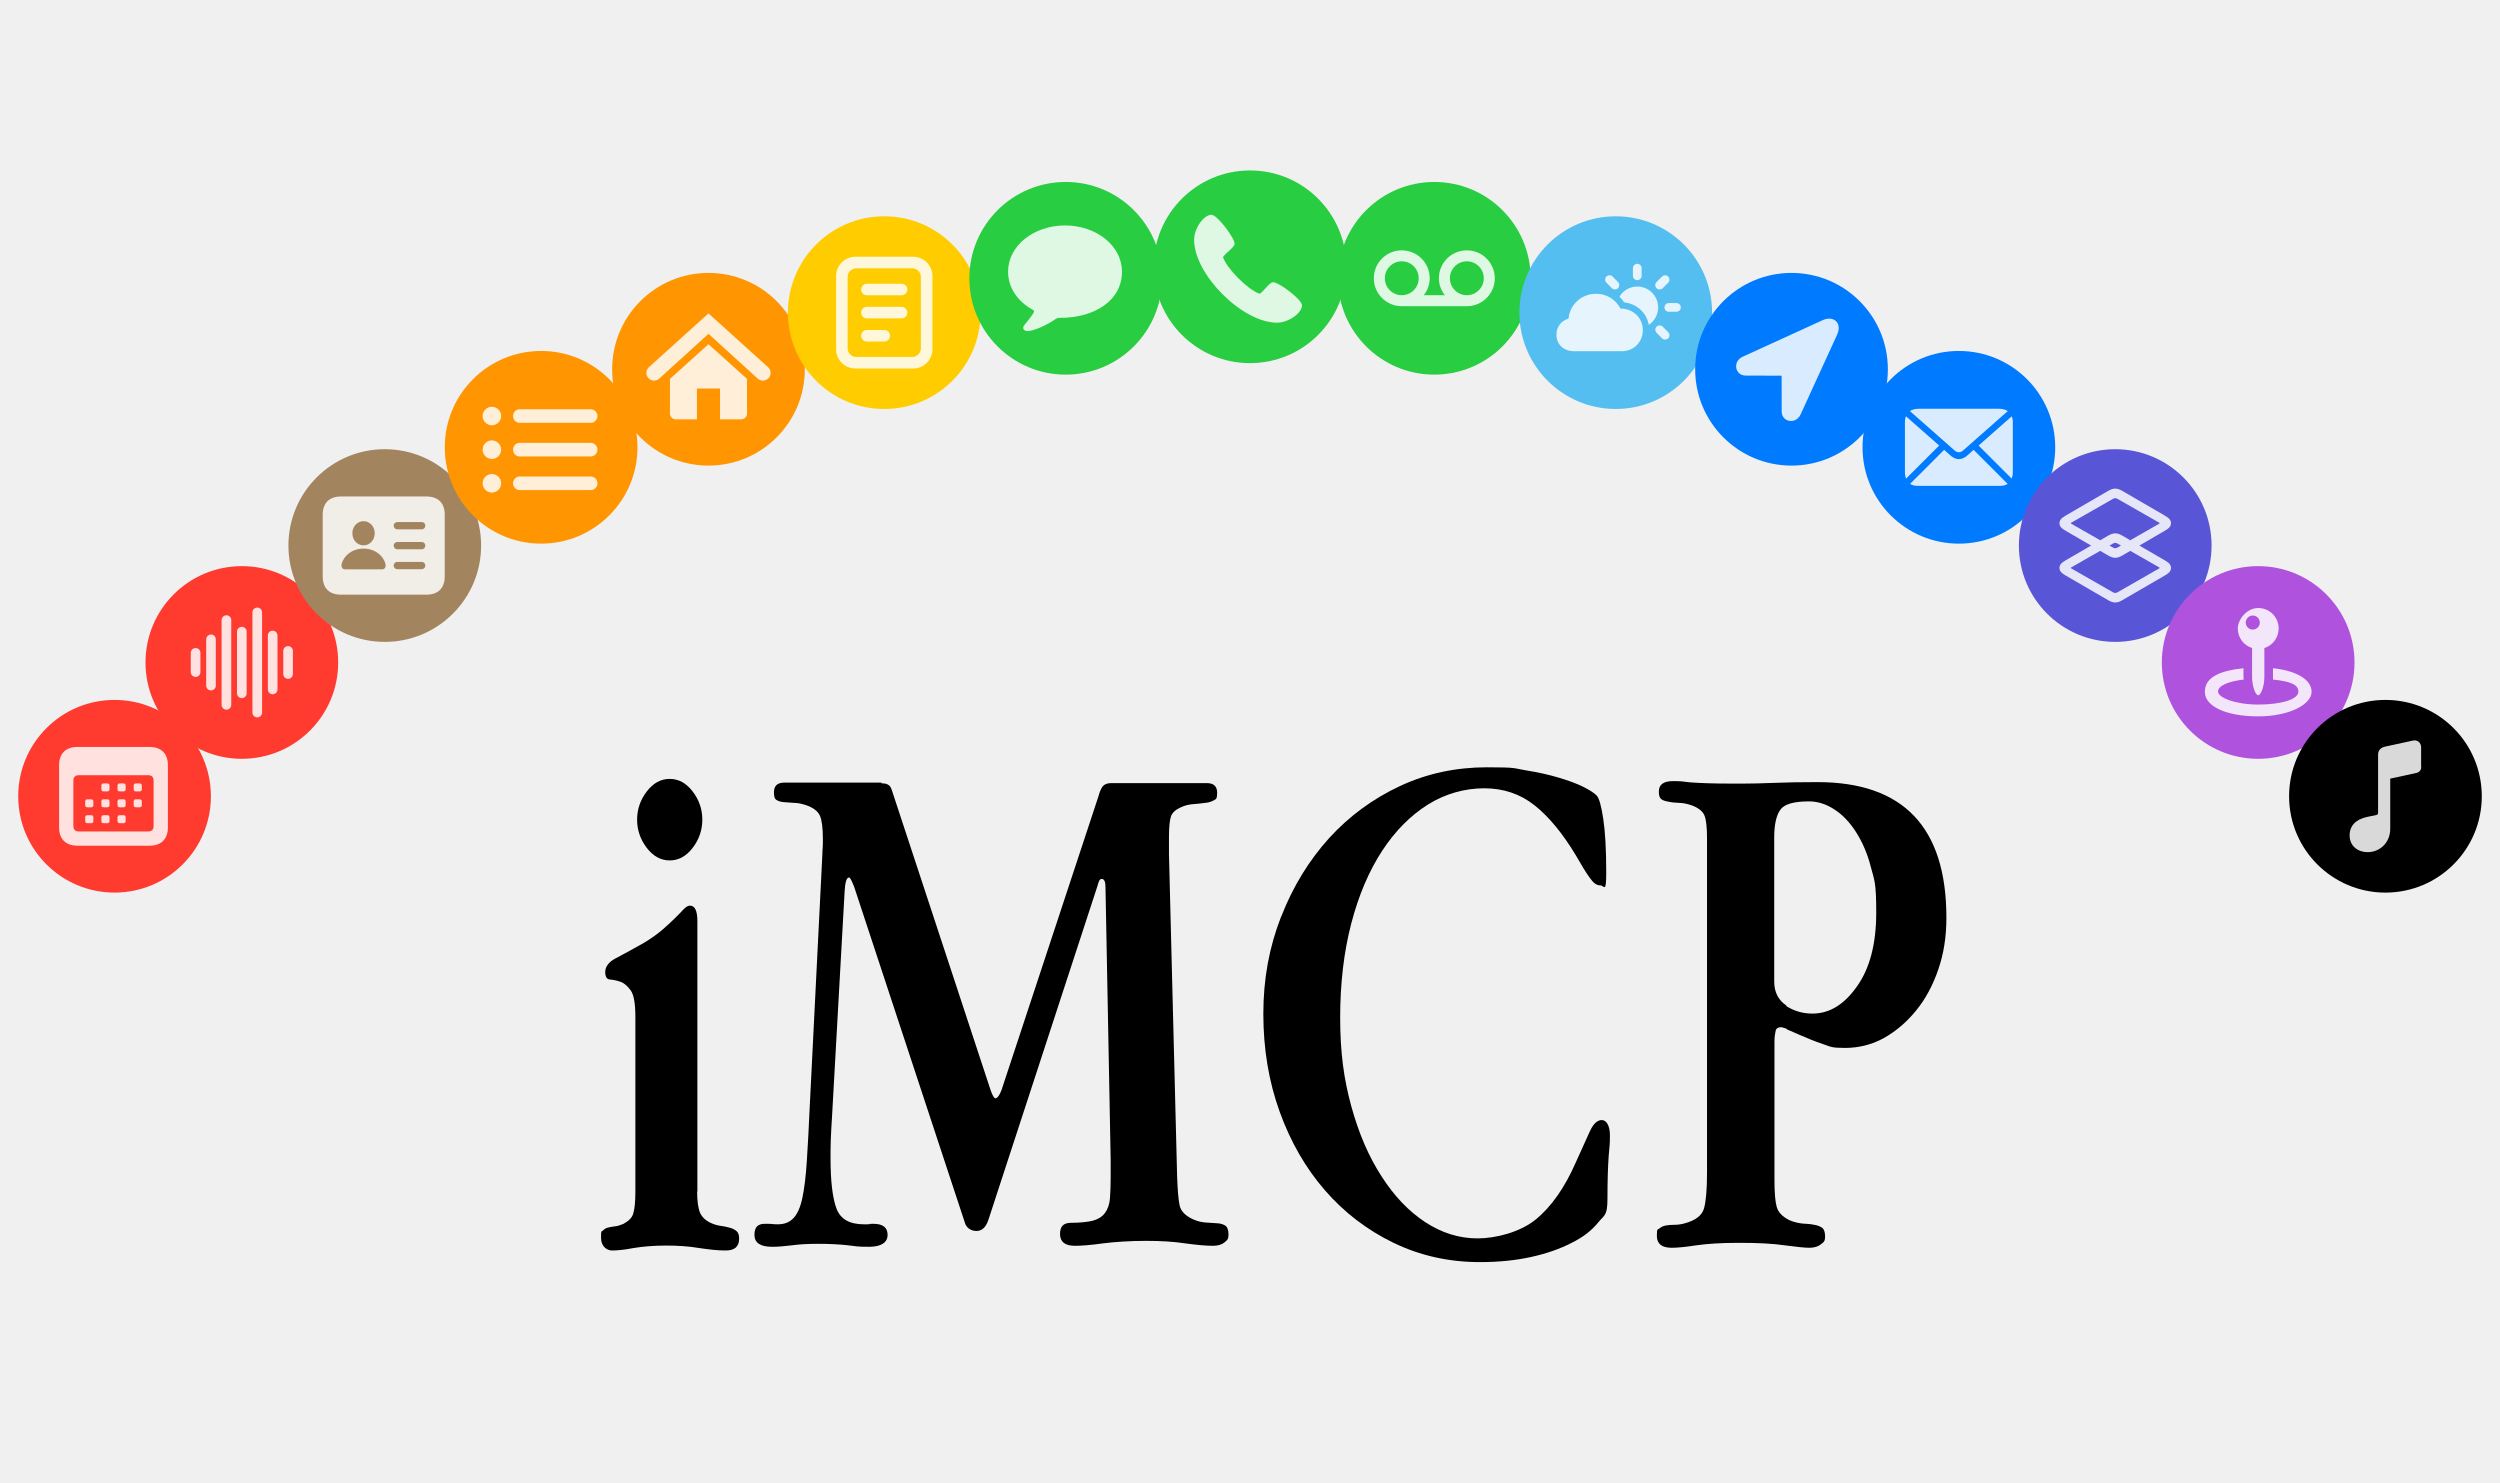
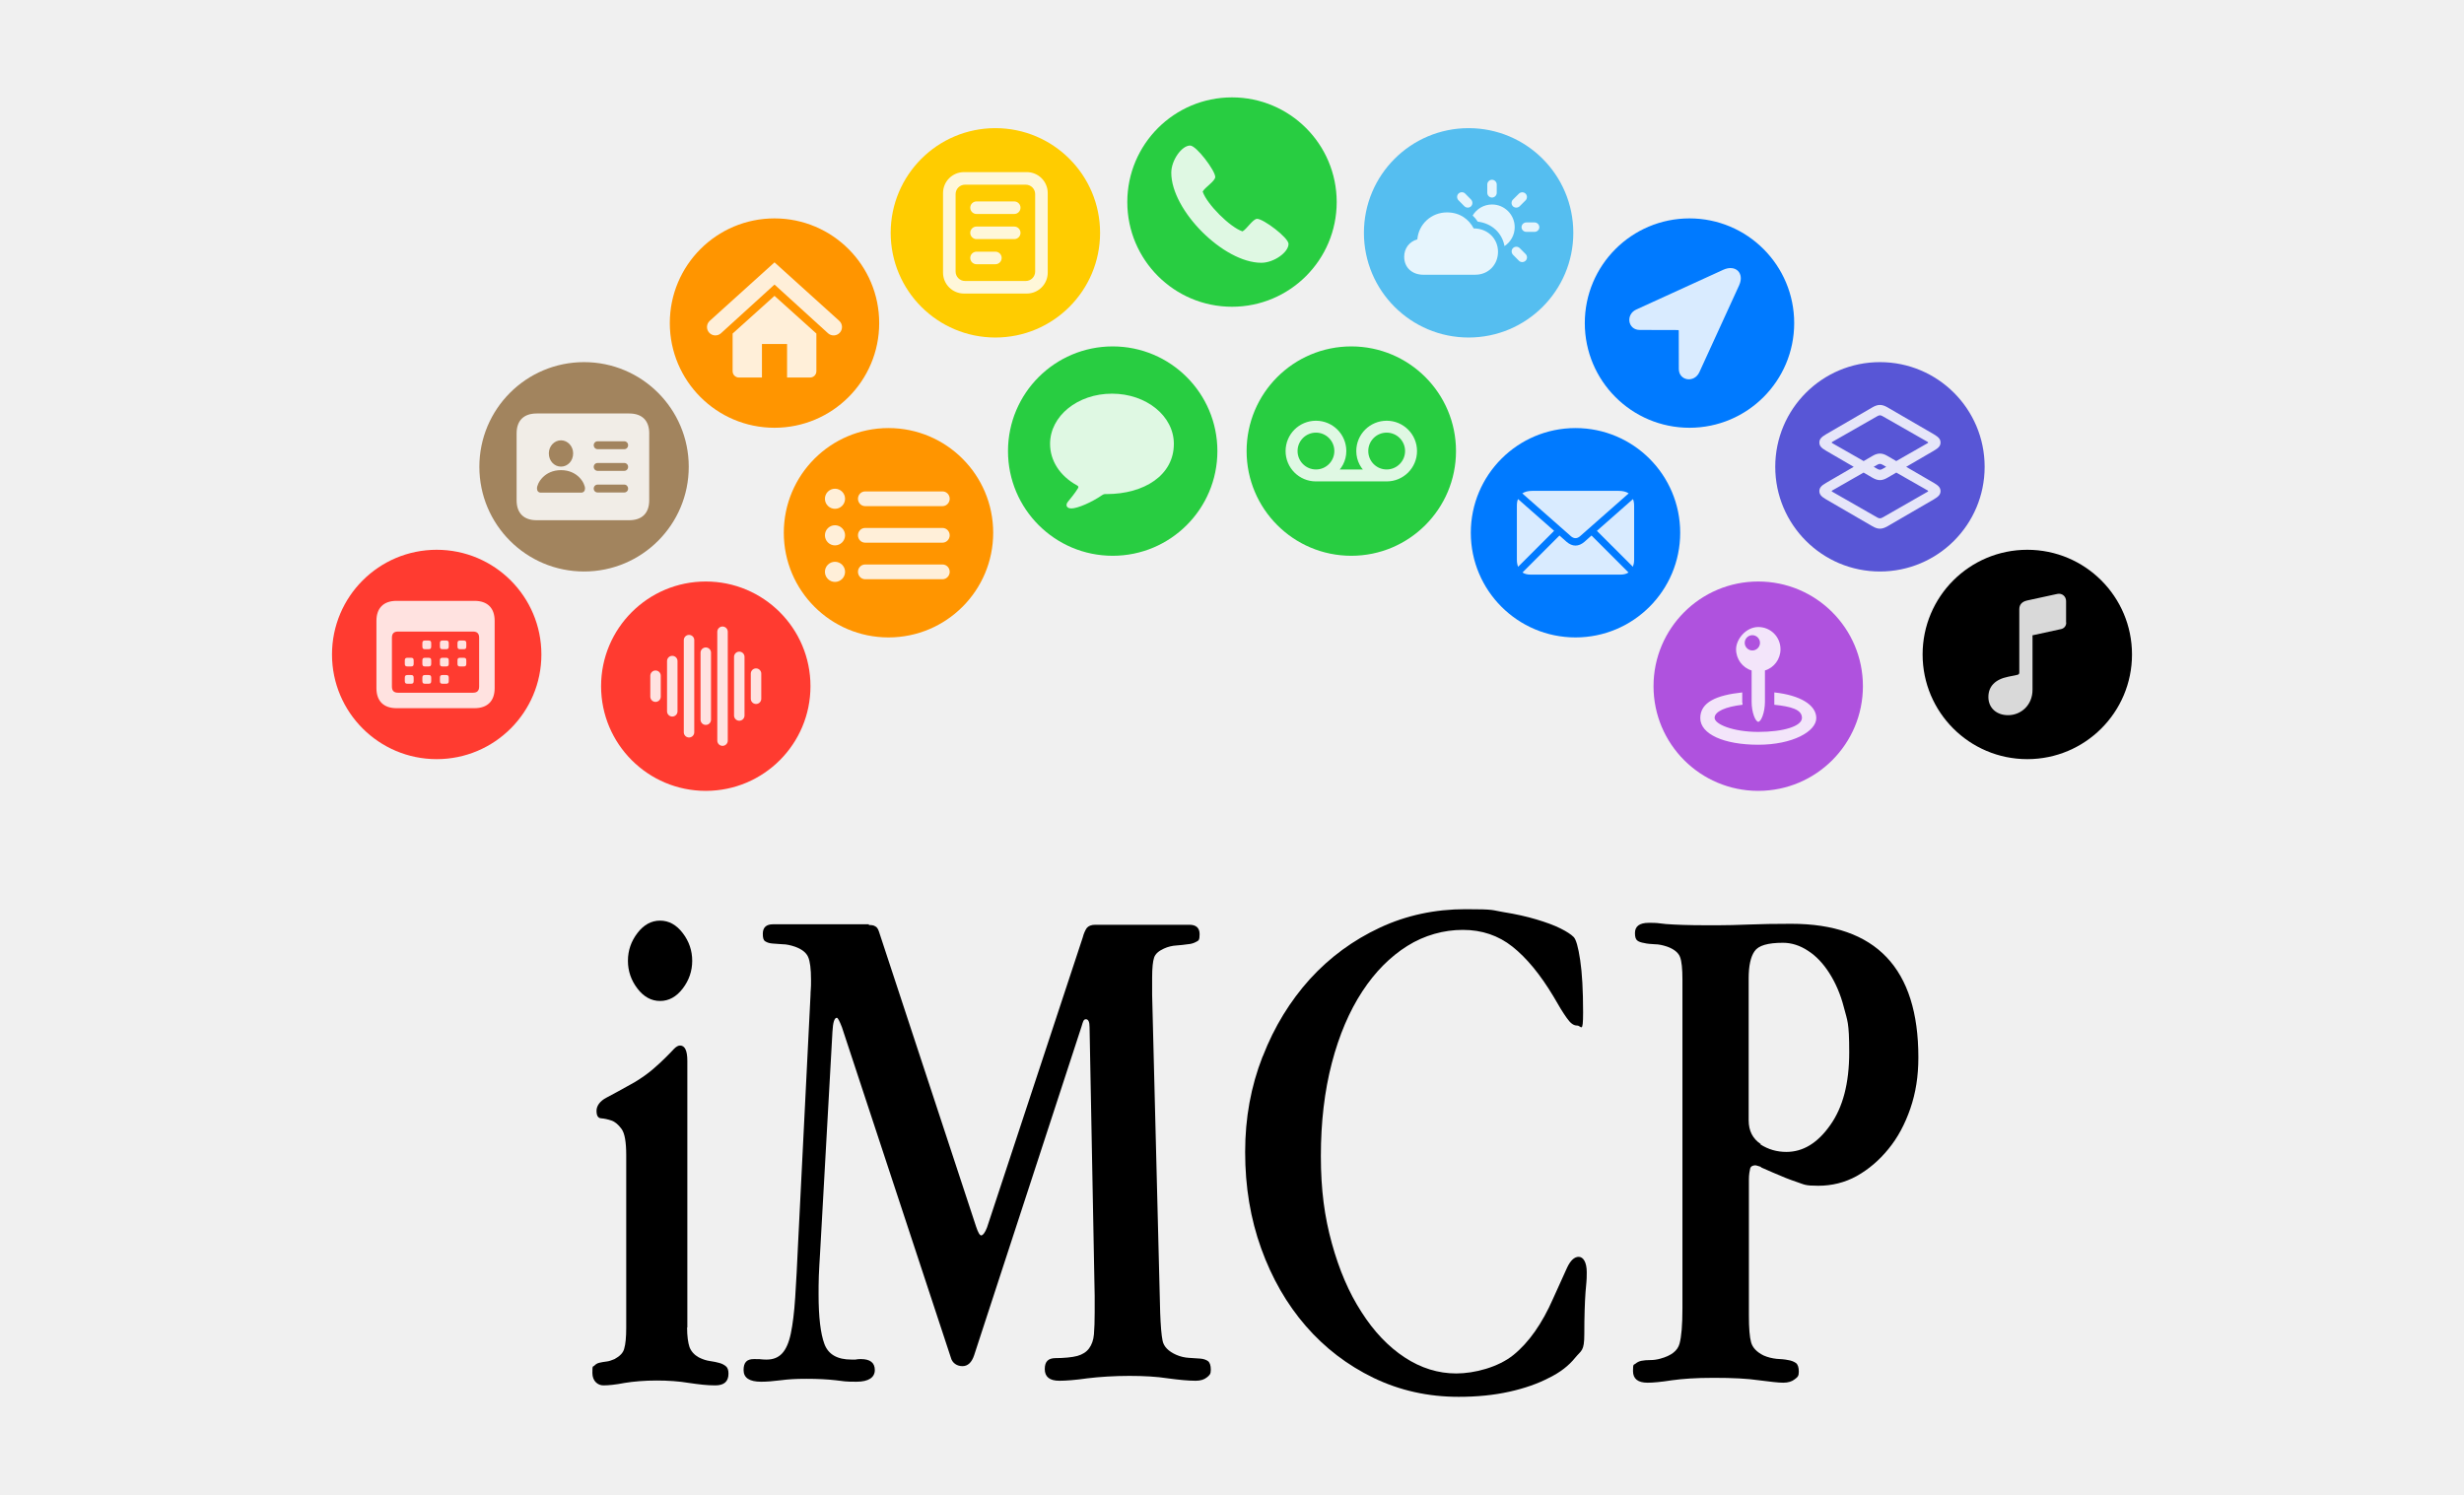
- <svg xmlns="http://www.w3.org/2000/svg" viewBox="0 0 1012 600">
-   <g fill="#000">
+ <svg xmlns="http://www.w3.org/2000/svg" viewBox="0 0 1012 614">
+   <g fill="#000" transform="translate(0 62.855)">
    <path d="M282.2,482.4c0,3.6.4,6.3,1,8.1.7,1.8,2,3.2,3.8,4.2,1.6.8,3.1,1.3,4.6,1.5s2.8.5,3.9.8,2,.8,2.7,1.4,1,1.6,1,3c0,3.2-1.8,4.8-5.4,4.8s-6.6-.4-10.8-1c-4.2-.7-8.6-1-13.4-1s-9.5.4-13.1,1c-3.6.7-6.5,1-8.7,1s-4.5-1.7-4.5-5.1.2-2.4.8-3,1.2-1,2.1-1.2c.9-.2,1.9-.4,2.9-.5s2.1-.5,3.3-1c2.2-1.2,3.6-2.6,4-4.4.5-1.7.8-4.5.8-8.5v-70.8c0-5.4-.6-9-1.9-10.8s-2.7-3-4.2-3.5-2.9-.8-4.2-.9-1.9-1.1-1.9-3.1,1.4-4,4.1-5.4,6.5-3.5,11.5-6.3c3-1.8,5.5-3.6,7.6-5.4,2.1-1.8,3.8-3.4,5.2-4.8,1.4-1.4,2.5-2.5,3.4-3.5.9-.9,1.7-1.4,2.5-1.4,2,0,3,2.1,3,6.3v109.5ZM280.4,320.4c2.6,3.4,3.9,7.2,3.9,11.4s-1.3,8-3.9,11.4-5.7,5.1-9.3,5.1-6.7-1.7-9.3-5.1c-2.6-3.4-3.9-7.2-3.9-11.4s1.3-8,3.9-11.4,5.7-5.1,9.3-5.1,6.7,1.7,9.3,5.1Z" />
    <path d="M356.9,317.1c1,0,1.9.1,2.5.5.7.3,1.2,1,1.6,2.2l39.9,121.2c.8,2.4,1.5,3.6,2.1,3.6s1.6-1.1,2.4-3.3l39.3-119.1c.4-1.6,1-2.9,1.6-3.8.7-.9,1.9-1.4,3.5-1.4h38.7c2.8,0,4.2,1.3,4.2,3.9s-.5,2.6-1.4,3.1-2,.9-3.5,1c-1.4.2-3,.4-4.6.5-1.7.1-3.5.5-5.2,1.3-2.2,1-3.5,2.2-4,3.7-.5,1.5-.8,4.2-.8,8.2v7.1l3.3,130.5c.2,5.4.5,9.2,1,11.6.5,2.4,2.4,4.3,5.5,5.7,1.8.8,3.6,1.2,5.4,1.3s3.4.2,4.6.3c1.3.1,2.4.5,3.1,1,.8.6,1.2,1.8,1.2,3.6s-.5,2.2-1.6,3.1-2.6,1.4-4.6,1.4c-3.2,0-7-.4-11.5-1-4.5-.7-9.8-1-15.8-1s-12.4.4-17.2,1c-4.9.7-8.8,1-11.5,1-4,0-6-1.6-6-4.8s1.5-4.5,4.5-4.5,6.8-.3,8.9-.9c2.1-.6,3.7-1.6,4.8-3.1,1.1-1.5,1.8-3.4,2-5.8s.3-5.4.3-8.9v-6.9l-2.1-110.3c0-2.2-.5-3.3-1.5-3.3s-1.2,1-1.8,3l-44.1,135c-1,3-2.6,4.5-4.8,4.5s-4.2-1.2-4.8-3.6l-44.7-135.6c-1-2.6-1.7-3.9-2.1-3.9-1,0-1.6,1.9-1.8,5.7l-5.1,91.2c-.2,3.4-.4,6.5-.5,9.2-.1,2.8-.1,5.3-.1,7.5,0,9.3.8,16.1,2.4,20.4,1.6,4.3,5.3,6.4,11.1,6.4s1.2,0,1.8-.1c.6-.1,1.3-.1,2.1-.1,3.8,0,5.7,1.5,5.7,4.5s-2.5,4.8-7.5,4.8-5-.2-8.5-.6-7.5-.6-12.1-.6-7.5.2-10.6.6-5.8.6-8,.6c-4.8,0-7.2-1.6-7.2-4.8s1.4-4.5,4.2-4.5,2.2,0,3.1.1,1.6.1,2.2.1c2.6,0,4.7-.8,6.3-2.5,1.6-1.7,2.8-4.4,3.6-8.2.8-3.8,1.4-8.7,1.8-14.8s.8-13.5,1.2-22.5l5.1-101.9c0-.4,0-1.1.1-2.1s.1-2.3.1-3.9c0-4.6-.4-7.7-1.2-9.5-.8-1.8-2.6-3.2-5.4-4.2-1.8-.6-3.5-1-5.1-1-1.6-.1-3-.2-4.2-.3-1.2-.1-2.1-.4-2.9-.9s-1-1.5-1-3.1c0-2.6,1.4-3.9,4.2-3.9h39.3Z" />
    <path d="M518.7,370.9c4.7-12.1,11.2-22.6,19.3-31.6,8.2-9,17.8-16,28.7-21.1s22.7-7.6,35.2-7.6,10.6.4,15.6,1.2,9.5,1.8,13.5,3,7.3,2.4,9.9,3.7c2.6,1.3,4.4,2.5,5.4,3.5s1.9,4.1,2.7,9.5c.8,5.3,1.2,12.5,1.2,21.5s-.8,5.4-2.4,5.4-2.8-1-4.3-3.1-3.3-5-5.5-8.9c-5.4-9-11-15.8-16.8-20.4s-12.6-6.9-20.4-6.9-15.8,2.2-22.8,6.6c-7,4.4-13.2,10.6-18.5,18.7s-9.5,17.9-12.5,29.4-4.5,24.2-4.5,38.2,1.5,24.9,4.5,35.8,7,20.3,12.2,28.3c5.1,8,11,14.2,17.7,18.6s13.8,6.6,21.2,6.6,17.2-2.5,23.5-7.6,11.8-12.9,16.3-23.2c2.4-5.4,4.3-9.6,5.7-12.6s3-4.5,4.8-4.5,3.3,2.1,3.3,6.3-.2,4-.5,8.2-.5,10-.5,17.2-1.2,6.6-3.8,9.8-6,5.9-10.7,8.2c-4.6,2.4-10,4.3-16.3,5.7-6.3,1.4-13.2,2.1-20.8,2.1-12.6,0-24.2-2.6-35-7.8-10.7-5.2-20-12.3-27.8-21.3s-13.9-19.6-18.3-31.8c-4.4-12.2-6.6-25.4-6.6-39.6s2.4-27,7.1-39.1h0Z" />
    <path d="M723.1,416.4c-1.2-.4-1.9-.6-2.1-.6-1.2,0-2,.5-2.2,1.4s-.5,2.4-.5,4.4v55.9c0,5.2.3,8.9.9,11,.6,2.2,2.3,4,5.1,5.4,1.8.8,3.6,1.2,5.4,1.4,1.8.1,3.3.2,4.7.5,1.3.2,2.3.6,3.2,1.2.8.6,1.2,1.8,1.2,3.6s-.5,2.2-1.7,3.1c-1.1.9-2.7,1.4-4.7,1.4s-5.3-.4-10-1c-4.7-.7-10.8-1-18.5-1s-12.8.4-17.2,1c-4.5.7-7.8,1-10,1-4,0-6-1.6-6-4.8s.3-2.4,1-3,1.5-1,2.5-1.2,2.2-.3,3.6-.3,2.8-.2,4.2-.6c4.4-1.2,7-3.2,7.8-6.1.8-2.9,1.2-7.7,1.2-14.5v-135.1c0-4.4-.3-7.5-1-9.3-.7-1.8-2.5-3.2-5.2-4.2-1.8-.6-3.5-1-5.2-1-1.7-.1-3.2-.2-4.3-.5-1.2-.2-2.2-.5-2.8-1-.7-.5-1-1.5-1-3.1,0-2.8,1.9-4.2,5.7-4.2s3.2.1,7,.5c3.9.3,9.5.5,16.7.5h4.8c3.4,0,7.6-.1,12.6-.3,5-.2,10.8-.3,17.4-.3,34.8,0,52.2,18.3,52.2,54.9c0,7.8-1.1,14.6-3.3,21s-5.2,12-9,16.6c-3.8,4.7-8.2,8.4-13,11.1-4.9,2.7-10.2,4-15.8,4s-5.7-.5-8.7-1.5-6.3-2.3-9.9-3.9l-4.8-2.1h0ZM723,407.2c3.3,2.1,6.8,3.1,10.7,3.1,6.8,0,12.8-3.6,18-11,5.2-7.3,7.8-17.2,7.8-29.9s-.8-13-2.2-18.5-3.5-10.2-6-14.1-5.4-7-8.7-9.1c-3.3-2.2-6.8-3.3-10.3-3.3-6.2,0-10.1,1.1-11.7,3.5-1.6,2.3-2.4,6-2.4,11.2v58.2c0,4.4,1.7,7.6,5,9.8Z" />
  </g>
-   <svg version="1.1" viewBox="0 0 100 100" x="7.373" y="283.327" width="78" height="78">
+   <svg version="1.1" viewBox="0 0 100 100" x="136.357" y="225.824" width="86" height="86">
    <circle fill="#FF3B30" cx="50" cy="50" r="50" />
    <g fill="#fff" fill-opacity="0.85">
      <path d="M30.83,75.66h37.23c6.18,0,9.62-3.42,9.62-9.56v-32.15c0-6.14-3.44-9.55-9.62-9.55H30.83c-6.17,0-9.61,3.4-9.61,9.55v32.15c0,6.15,3.44,9.56,9.61,9.56ZM31.52,68.27c-1.92,0-2.9-.9-2.9-2.94v-23.34c0-2.03.99-2.93,2.9-2.93h35.83c1.91,0,2.92.89,2.92,2.93v23.34c0,2.05-1.01,2.94-2.92,2.94H31.52ZM44.49,47.49h1.55c1,0,1.34-.31,1.34-1.3v-1.55c0-.99-.34-1.3-1.34-1.3h-1.55c-.99,0-1.33.31-1.33,1.3v1.55c0,.99.34,1.3,1.33,1.3ZM52.86,47.49h1.57c.99,0,1.33-.31,1.33-1.3v-1.55c0-.99-.34-1.3-1.33-1.3h-1.57c-.98,0-1.32.31-1.32,1.3v1.55c0,.99.34,1.3,1.32,1.3ZM61.25,47.49h1.57c.98,0,1.32-.31,1.32-1.3v-1.55c0-.99-.35-1.3-1.32-1.3h-1.57c-.98,0-1.32.31-1.32,1.3v1.55c0,.99.35,1.3,1.32,1.3ZM36.11,55.73h1.57c.98,0,1.32-.31,1.32-1.28v-1.57c0-.99-.35-1.3-1.32-1.3h-1.57c-.98,0-1.34.31-1.34,1.3v1.57c0,.98.36,1.28,1.34,1.28ZM44.49,55.73h1.55c1,0,1.34-.31,1.34-1.28v-1.57c0-.99-.34-1.3-1.34-1.3h-1.55c-.99,0-1.33.31-1.33,1.3v1.57c0,.98.34,1.28,1.33,1.28ZM52.86,55.73h1.57c.99,0,1.33-.31,1.33-1.28v-1.57c0-.99-.34-1.3-1.33-1.3h-1.57c-.98,0-1.32.31-1.32,1.3v1.57c0,.98.34,1.28,1.32,1.28ZM61.25,55.73h1.57c.98,0,1.32-.31,1.32-1.28v-1.57c0-.99-.35-1.3-1.32-1.3h-1.57c-.98,0-1.32.31-1.32,1.3v1.57c0,.98.35,1.28,1.32,1.28ZM36.11,63.99h1.57c.98,0,1.32-.32,1.32-1.3v-1.57c0-.99-.35-1.3-1.32-1.3h-1.57c-.98,0-1.34.31-1.34,1.3v1.57c0,.98.36,1.3,1.34,1.3ZM44.49,63.99h1.55c1,0,1.34-.32,1.34-1.3v-1.57c0-.99-.34-1.3-1.34-1.3h-1.55c-.99,0-1.33.31-1.33,1.3v1.57c0,.98.34,1.3,1.33,1.3ZM52.86,63.99h1.57c.99,0,1.33-.32,1.33-1.3v-1.57c0-.99-.34-1.3-1.33-1.3h-1.57c-.98,0-1.32.31-1.32,1.3v1.57c0,.98.34,1.3,1.32,1.3Z" />
    </g>
  </svg>
-   <svg viewBox="0 0 100 100" x="58.896" y="229.169" width="78" height="78">
+   <svg viewBox="0 0 100 100" x="246.874" y="238.855" width="86" height="86">
    <circle fill="#ff3b30" cx="50" cy="50" r="50" />
    <g stroke="#fff" stroke-opacity="0.85" stroke-width="5" stroke-linecap="round">
      <path d="M26 45V55M34 38V62M42 28V72M50 34V66M58 24V76M66 36V64M74 44V56" />
    </g>
  </svg>
-   <svg version="1.1" viewBox="0 0 100 100" x="116.754" y="181.837" width="78" height="78">
+   <svg version="1.1" viewBox="0 0 100 100" x="196.879" y="148.745" width="86" height="86">
    <circle fill="#a2845e" cx="50" cy="50" r="50" />
    <g fill="#fff" fill-opacity="0.85">
      <path class="st1" d="M81.12,34.03v31.97c0,6.1-3.41,9.51-9.57,9.51H27.35c-6.14,0-9.56-3.4-9.56-9.51v-31.97c0-6.11,3.42-9.5,9.56-9.5h44.21c6.16,0,9.57,3.39,9.57,9.5ZM27.52,60.35c0,1.1.64,1.99,1.84,1.99h19.25c1.22,0,1.85-.89,1.85-1.99,0-2.48-3.49-8.76-11.47-8.76s-11.47,6.27-11.47,8.76ZM56.53,58.49c-1.11,0-1.91.84-1.91,1.91s.8,1.86,1.91,1.86h12.64c1.07,0,1.87-.8,1.87-1.86s-.8-1.91-1.87-1.91h-12.64ZM56.53,48.17c-1.11,0-1.91.82-1.91,1.86s.8,1.91,1.91,1.91h12.64c1.07,0,1.87-.84,1.87-1.91s-.8-1.86-1.87-1.86h-12.64ZM33.18,43.58c0,3.62,2.61,6.33,5.8,6.33,3.21,0,5.81-2.71,5.81-6.33,0-3.41-2.6-6.23-5.81-6.23s-5.8,2.82-5.8,6.23ZM56.53,37.81c-1.11,0-1.91.82-1.91,1.87s.8,1.91,1.91,1.91h12.64c1.07,0,1.87-.84,1.87-1.91s-.8-1.87-1.87-1.87h-12.64Z" />
    </g>
  </svg>
-   <svg version="1.1" viewBox="0 0 100 100" x="180.048" y="142.067" width="78" height="78">
+   <svg version="1.1" viewBox="0 0 100 100" x="321.918" y="175.828" width="86" height="86">
    <circle fill="#ff9500" cx="50" cy="50" r="50" />
    <g fill="#fff" fill-opacity=".85">
      <path d="M38.83,72.2h36.98c1.91,0,3.42-1.64,3.42-3.53s-1.48-3.51-3.42-3.51h-36.98c-1.92,0-3.41,1.62-3.41,3.51s1.51,3.53,3.41,3.53Z" />
      <path d="M24.44,73.49c2.65,0,4.82-2.17,4.82-4.82s-2.17-4.8-4.82-4.8-4.8,2.15-4.8,4.8,2.17,4.82,4.8,4.82Z" />
      <path d="M38.83,54.74h36.98c1.91,0,3.42-1.64,3.42-3.51s-1.48-3.52-3.42-3.52h-36.98c-1.92,0-3.41,1.62-3.41,3.52s1.51,3.51,3.41,3.51Z" />
      <path d="M24.44,56.04c2.65,0,4.82-2.17,4.82-4.82s-2.17-4.8-4.82-4.8-4.8,2.15-4.8,4.8,2.17,4.82,4.8,4.82Z" />
      <path d="M38.83,37.29h36.98c1.91,0,3.42-1.64,3.42-3.52s-1.48-3.51-3.42-3.51h-36.98c-1.92,0-3.41,1.62-3.41,3.51s1.51,3.52,3.41,3.52Z" />
      <path d="M24.44,38.57c2.65,0,4.82-2.15,4.82-4.8s-2.17-4.8-4.82-4.8-4.8,2.15-4.8,4.8,2.17,4.8,4.8,4.8Z" />
    </g>
  </svg>
-   <svg viewBox="0 0 100 100" x="247.795" y="110.476" width="78" height="78">
+   <svg viewBox="0 0 100 100" x="275.100" y="89.707" width="86" height="86">
    <circle fill="#ff9500" cx="50" cy="50" r="50" />
    <g fill="#fff" opacity=".85">
      <path d="M50,21 81,49a4,4 0 0 1-5.4,5.9L50,31.6 24.4,54.9A4,4 0 0 1 19,49Z" />
      <path fill-rule="evenodd" d="M50,37 70,55V73a3,3 0 0 1-3,3H33a3,3 0 0 1-3-3V55ZM44,60h12v16H44Z" />
    </g>
  </svg>
-   <svg viewBox="0 0 100 100" x="318.946" y="87.554" width="78" height="78">
+   <svg viewBox="0 0 100 100" x="365.818" y="52.637" width="86" height="86">
    <circle fill="#ffcc00" cx="50" cy="50" r="50" />
    <g fill="#fff" fill-opacity="0.85">
      <path fill-rule="evenodd" d="M35,21h30a10,10,0,0,1,10,10v38a10,10,0,0,1-10,10h-30a10,10,0,0,1-10-10v-38a10,10,0,0,1,10-10ZM35.5,27h29a4.5,4.5,0,0,1,4.5,4.5v37a4.5,4.5,0,0,1-4.5,4.5h-29a4.5,4.5,0,0,1-4.5-4.5v-37a4.5,4.5,0,0,1,4.5-4.5Z" />
      <rect x="38" y="35" width="24" height="6" rx="3" />
      <rect x="38" y="47" width="24" height="6" rx="3" />
      <rect x="38" y="59" width="15" height="6" rx="3" />
    </g>
  </svg>
-   <svg viewBox="0 0 100 100" x="392.394" y="73.656" width="78" height="78">
+   <svg viewBox="0 0 100 100" x="414.000" y="142.290" width="86" height="86">
    <circle fill="#28cd41" cx="50" cy="50" r="50" />
    <g fill="#fff" fill-opacity="0.85">
      <path d="M30.19,77.4c3.04,0,9.82-2.94,14.79-6.39.59-.4,1.01-.5,1.53-.5.3.01.53.02.7.02,17.63-.04,32-8.83,32-23.99,0-13.3-13.15-23.97-29.56-23.97s-29.56,10.67-29.56,23.97c0,7.9,4.52,15.26,12.9,19.86.63.34.75.71.46,1.29-1.56,2.6-3.8,5.19-4.83,6.48-1.36,1.68-.56,3.21,1.57,3.21Z" />
    </g>
  </svg>
-   <svg viewBox="0 0 100 100" x="467.000" y="69.000" width="78" height="78">
+   <svg viewBox="0 0 100 100" x="463.000" y="40.000" width="86" height="86">
    <circle fill="#28cd41" cx="50" cy="50" r="50" />
    <g fill="#fff" fill-opacity="0.85">
      <path d="M30,23c-4,0-9,7-9,13,0,18,25,43,43,43,6,0,13-5,13-9,0-3-12-12-15-12-2,0-5,5-7,6-6-2-17-13-19-19,1-2,6-5,6-7,0-3-9-15-12-15Z" />
    </g>
  </svg>
-   <svg viewBox="0 0 100 100" x="541.606" y="73.656" width="78" height="78">
+   <svg viewBox="0 0 100 100" x="512.000" y="142.290" width="86" height="86">
    <circle fill="#28cd41" cx="50" cy="50" r="50" />
    <g fill="#fff" stroke="#fff" stroke-width="22" stroke-linejoin="round" opacity="0.85">
      <path transform="translate(20.000 36.882) scale(0.12596)" d="M1.06581e-14 104.043C1.06581e-14 161.656 46.572 208.086 104.043 208.086L372.297 208.086C429.839 208.086 476.341 161.585 476.341 104.043C476.341 46.431 429.768 0 372.297 0C314.685 0 268.048 46.502 268.048 104.043C268.048 137.03 284.031 166.78 309.472 184.8L166.868 184.8C192.309 166.78 208.292 137.03 208.292 104.043C208.292 46.431 161.72 0 104.043 0C46.502 0 1.06581e-14 46.502 1.06581e-14 104.043ZM23.421 103.908C23.421 59.335 59.605 23.151 104.178 23.151C148.752 23.151 184.865 59.335 184.865 103.908C184.865 148.617 148.752 184.8 104.178 184.8C59.605 184.8 23.421 148.617 23.421 103.908ZM291.476 103.908C291.476 59.335 327.589 23.151 372.162 23.151C416.736 23.151 453.055 59.335 453.055 103.908C453.055 148.617 416.736 184.8 372.162 184.8C327.589 184.8 291.476 148.617 291.476 103.908Z" />
    </g>
  </svg>
-   <svg version="1.1" viewBox="0 0 100 100" x="615.054" y="87.554" width="78" height="78">
+   <svg version="1.1" viewBox="0 0 100 100" x="560.182" y="52.637" width="86" height="86">
    <circle fill="#55bef0" cx="50" cy="50" r="50" />
    <g fill="#fff" fill-opacity=".85">
      <path d="M74.42,57.32l2.79,2.8c.88.88.9,2.32.02,3.18-.87.87-2.36.91-3.21.02l-2.8-2.82c-.87-.91-.9-2.34-.02-3.21.87-.87,2.32-.86,3.21.02ZM72.01,47.29c0,3.77-1.94,7.1-4.87,9.04-1.12-6.3-6.15-10.91-12.76-11.67-.7-1.05-1.51-2.04-2.45-2.94,1.89-3.15,5.34-5.26,9.26-5.26,5.95,0,10.82,4.87,10.82,10.84ZM83.77,47.3c0,1.24-1.03,2.24-2.27,2.24h-3.94c-1.23,0-2.29-.99-2.29-2.24s1.06-2.27,2.29-2.27h3.94c1.24,0,2.27,1.03,2.27,2.27ZM77.2,31.29c.87.87.88,2.34-.01,3.21l-2.8,2.79c-.88.87-2.35.89-3.23.03-.87-.87-.87-2.35.03-3.22l2.81-2.79c.89-.89,2.33-.89,3.21-.03ZM48.37,31.28l2.78,2.82c.86.89.88,2.34.02,3.21-.87.87-2.32.86-3.22-.04l-2.78-2.81c-.86-.86-.89-2.31-.02-3.19.87-.87,2.37-.88,3.22,0ZM63.43,26.92v3.95c0,1.24-1.03,2.28-2.27,2.28s-2.25-1.05-2.25-2.28v-3.95c0-1.24,1.03-2.27,2.25-2.27s2.27,1.04,2.27,2.27Z" />
      <path d="M28.42,70.01h24.81c6.15,0,10.81-4.74,10.81-10.97s-4.91-11.15-11.61-11.15c-2.24-4.2-6.41-7.65-12.77-7.65-7.41,0-13.54,5.56-14.15,12.88-3.78,1.03-6.28,4.25-6.28,8.31,0,5.07,3.69,8.59,9.19,8.59Z" />
    </g>
  </svg>
-   <svg version="1.1" viewBox="0 0 100 100" x="686.205" y="110.476" width="78" height="78">
+   <svg version="1.1" viewBox="0 0 100 100" x="650.900" y="89.707" width="86" height="86">
    <circle fill="#007aff" cx="50" cy="50" r="50" />
    <g fill="#fff" fill-opacity="0.85">
      <path d="M26.24,53.28l18.31.05c.23,0,.32.09.32.31l.03,18.25c0,5.68,7.4,6.9,9.84,1.51l18.98-41.47c2.65-5.85-1.77-10.03-7.54-7.41l-41.58,19c-5.21,2.36-4.09,9.75,1.64,9.76Z" />
    </g>
  </svg>
-   <svg viewBox="0 0 100 100" x="753.952" y="142.067" width="78" height="78">
+   <svg viewBox="0 0 100 100" x="604.082" y="175.828" width="86" height="86">
    <circle fill="#007aff" cx="50" cy="50" r="50" />
    <g fill="#fff" fill-opacity="0.85">
      <path d="M49.99 52.58Q48.85 52.58 47.76 51.62L24.58 31.2Q26.43 30 29.29 30H70.71Q73.57 30 75.4 31.2L52.22 51.62Q51.15 52.58 49.99 52.58ZM22.6 66.25Q22.32 65.6 22.16 64.76Q22 63.92 22 62.81V37.19Q22 35.98 22.17 35.12Q22.35 34.27 22.56 33.92L39.78 49.09ZM28.59 70Q27.31 70 26.33 69.73Q25.34 69.45 24.69 68.98L42.35 51.32L45.74 54.34Q46.76 55.22 47.83 55.67Q48.9 56.13 49.99 56.13Q51.08 56.13 52.16 55.67Q53.24 55.22 54.26 54.34L57.65 51.32L75.31 68.98Q74.66 69.45 73.67 69.73Q72.69 70 71.41 70ZM77.4 66.25 60.22 49.09 77.44 33.92Q77.63 34.27 77.81 35.12Q78 35.98 78 37.19V62.81Q78 63.92 77.83 64.76Q77.65 65.6 77.4 66.25Z" />
    </g>
  </svg>
-   <svg viewBox="0 0 100 100" x="817.246" y="181.837" width="78" height="78">
+   <svg viewBox="0 0 100 100" x="729.121" y="148.745" width="86" height="86">
    <circle fill="#5856d6" cx="50" cy="50" r="50" />
    <g fill="#fff" fill-opacity="0.85" transform="translate(50 50) scale(0.58) translate(-62.33895 34.1361)">
      <path d="M62.334 16.811C64.314 16.811 66.211 16.168 68.574 14.81L106.744-7.354C110.703-9.686 112.217-11.448 112.217-14.144C112.217-16.778 110.703-18.593 106.744-20.873L68.574-43.047C66.211-44.446 64.314-45.038 62.334-45.038C60.364-45.038 58.467-44.446 56.104-43.047L17.935-20.873C13.975-18.593 12.461-16.778 12.461-14.144C12.461-11.448 13.975-9.686 17.935-7.354L56.104 14.81C58.467 16.168 60.364 16.811 62.334 16.811ZM62.334 8.274C61.628 8.274 61.006 8.087 60.187 7.621L23.031-13.653C22.78-13.758 22.655-13.873 22.655-14.144C22.655-14.353 22.78-14.468 23.031-14.625L60.187-35.847C61.006-36.314 61.628-36.552 62.334-36.552C63.039-36.552 63.672-36.314 64.491-35.847L101.648-14.625C101.898-14.468 102.023-14.353 102.023-14.144C102.023-13.873 101.898-13.758 101.648-13.653L64.491 7.621C63.672 8.087 63.039 8.274 62.334 8.274ZM62.334-23.183C64.314-23.183 66.211-23.816 68.574-25.174L106.744-47.399C110.703-49.68 112.217-51.442 112.217-54.128C112.217-56.824 110.703-58.576 106.744-60.919L68.574-83.082C66.211-84.44 64.314-85.083 62.334-85.083C60.364-85.083 58.467-84.44 56.104-83.082L17.935-60.919C13.975-58.576 12.461-56.824 12.461-54.128C12.461-51.442 13.975-49.68 17.935-47.399L56.104-25.174C58.467-23.816 60.364-23.183 62.334-23.183ZM62.334-31.72C61.628-31.72 61.006-31.959 60.187-32.425L23.031-53.648C22.78-53.752 22.655-53.919 22.655-54.128C22.655-54.389 22.78-54.514 23.031-54.619L60.187-75.841C61.006-76.308 61.628-76.546 62.334-76.546C63.039-76.546 63.672-76.308 64.491-75.841L101.648-54.619C101.898-54.514 102.023-54.389 102.023-54.128C102.023-53.919 101.898-53.752 101.648-53.648L64.491-32.425C63.672-31.959 63.039-31.72 62.334-31.72Z" />
    </g>
  </svg>
-   <svg version="1.1" viewBox="0 0 100 100" x="875.104" y="229.169" width="78" height="78">
+   <svg version="1.1" viewBox="0 0 100 100" x="679.126" y="238.855" width="86" height="86">
    <circle fill="#af52de" cx="50" cy="50" r="50" />
    <g fill="#fff" fill-opacity="0.85">
      <path d="M42.49,57.93v.94c-8.01.94-13.32,3.18-13.32,6.25s8.84,6.72,20.86,6.72,20.86-2.71,20.86-6.72-5.3-5.42-13.2-6.25v-5.89c12.14,1.3,20.04,5.89,20.04,12.26s-11.31,12.73-27.7,12.73-27.7-5.07-27.7-12.73,7.9-10.96,20.04-12.26v4.95h.12Z" />
      <path d="M60.64,32.35c0,4.71-3.06,8.84-7.43,10.14v14.97c0,5.19-1.89,9.55-3.18,9.55s-3.18-4.36-3.18-9.55v-14.97c-4.36-1.3-7.43-5.42-7.43-10.14s4.71-10.61,10.61-10.61,10.61,4.71,10.61,10.61ZM43.55,29.29c0,2,1.65,3.65,3.65,3.65s3.65-1.65,3.65-3.65-1.65-3.65-3.65-3.65-3.65,1.65-3.65,3.65h0Z" />
    </g>
  </svg>
-   <svg viewBox="0 0 100 100" x="926.627" y="283.327" width="78" height="78">
+   <svg viewBox="0 0 100 100" x="789.643" y="225.824" width="86" height="86">
    <circle fill="#000" cx="50" cy="50" r="50" />
    <g fill="#fff" fill-opacity="0.85">
      <path d="M68.52 34.73V24.53C68.52 22.21 66.56 20.6 64.31 21.09L49.96 24.21C47.51 24.74 46.18 26.17 46.18 28.35V58.45C46.21 59.22 45.93 59.57 45.33 59.71L40.81 60.65C34.6 61.92 31.41 65.28 31.41 70.34C31.41 75.49 35.27 79 40.81 79C46.98 79 52.49 74.23 52.49 66.86V41.54C52.49 40.7 52.24 40.91 53.05 40.73L66.07 37.89C67.61 37.57 68.59 36.35 68.59 34.8Z" />
    </g>
  </svg>
</svg>
